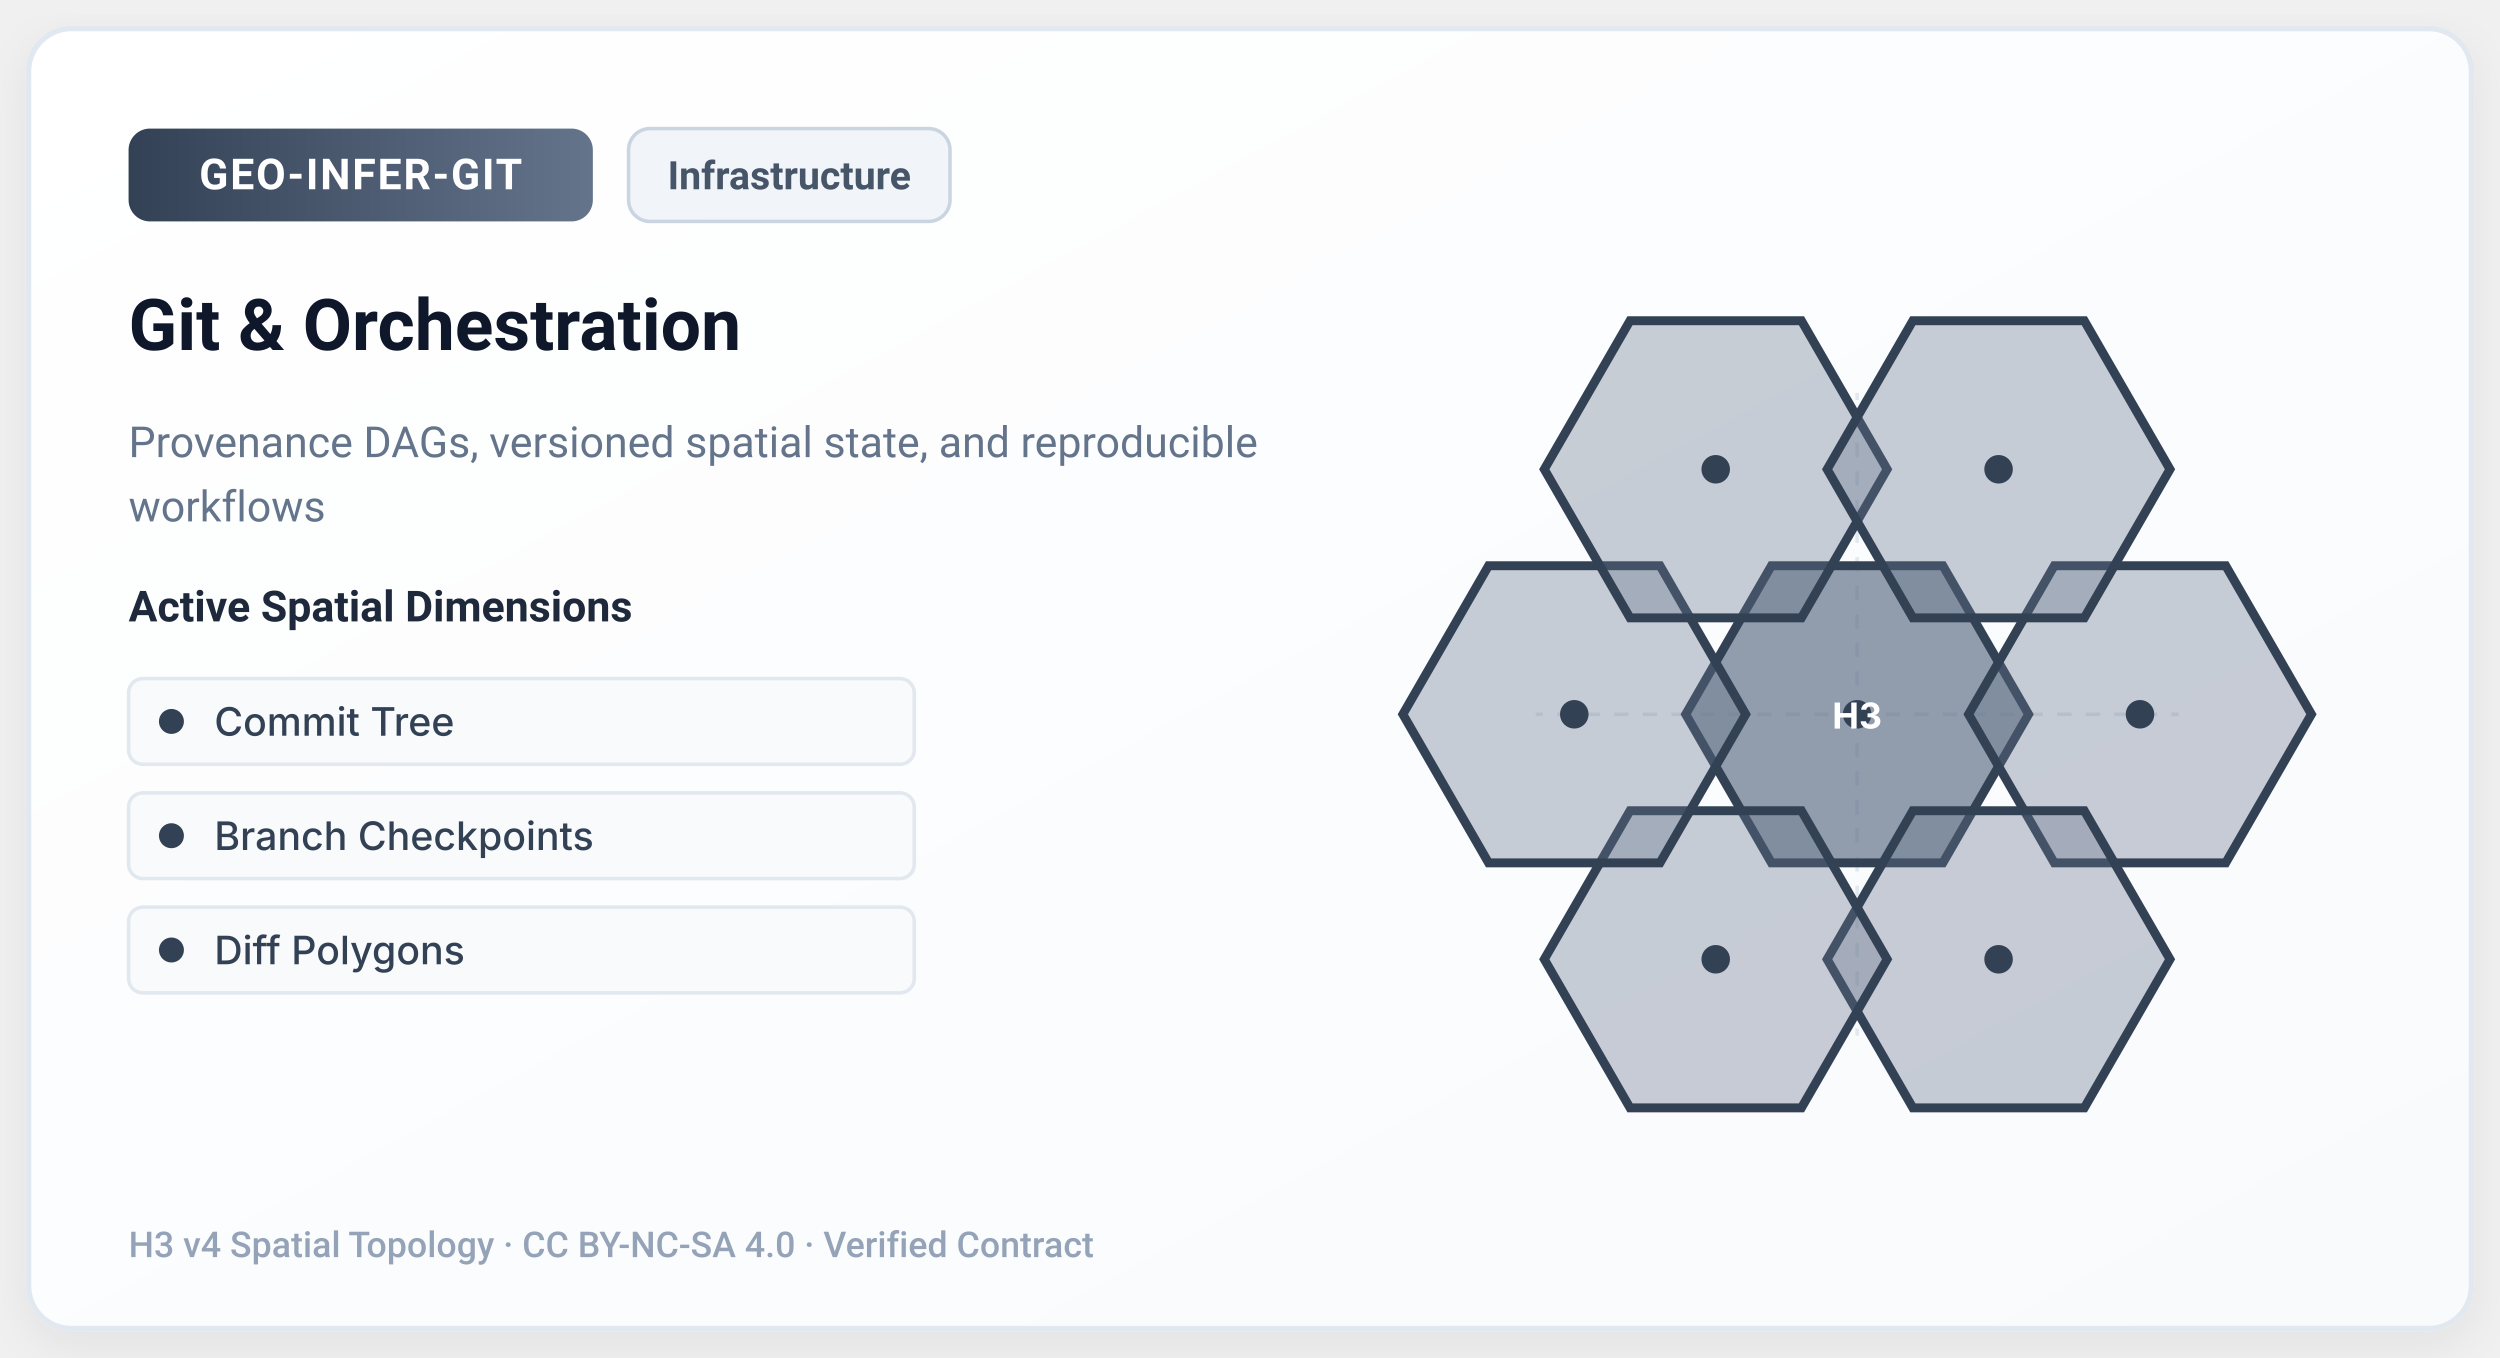
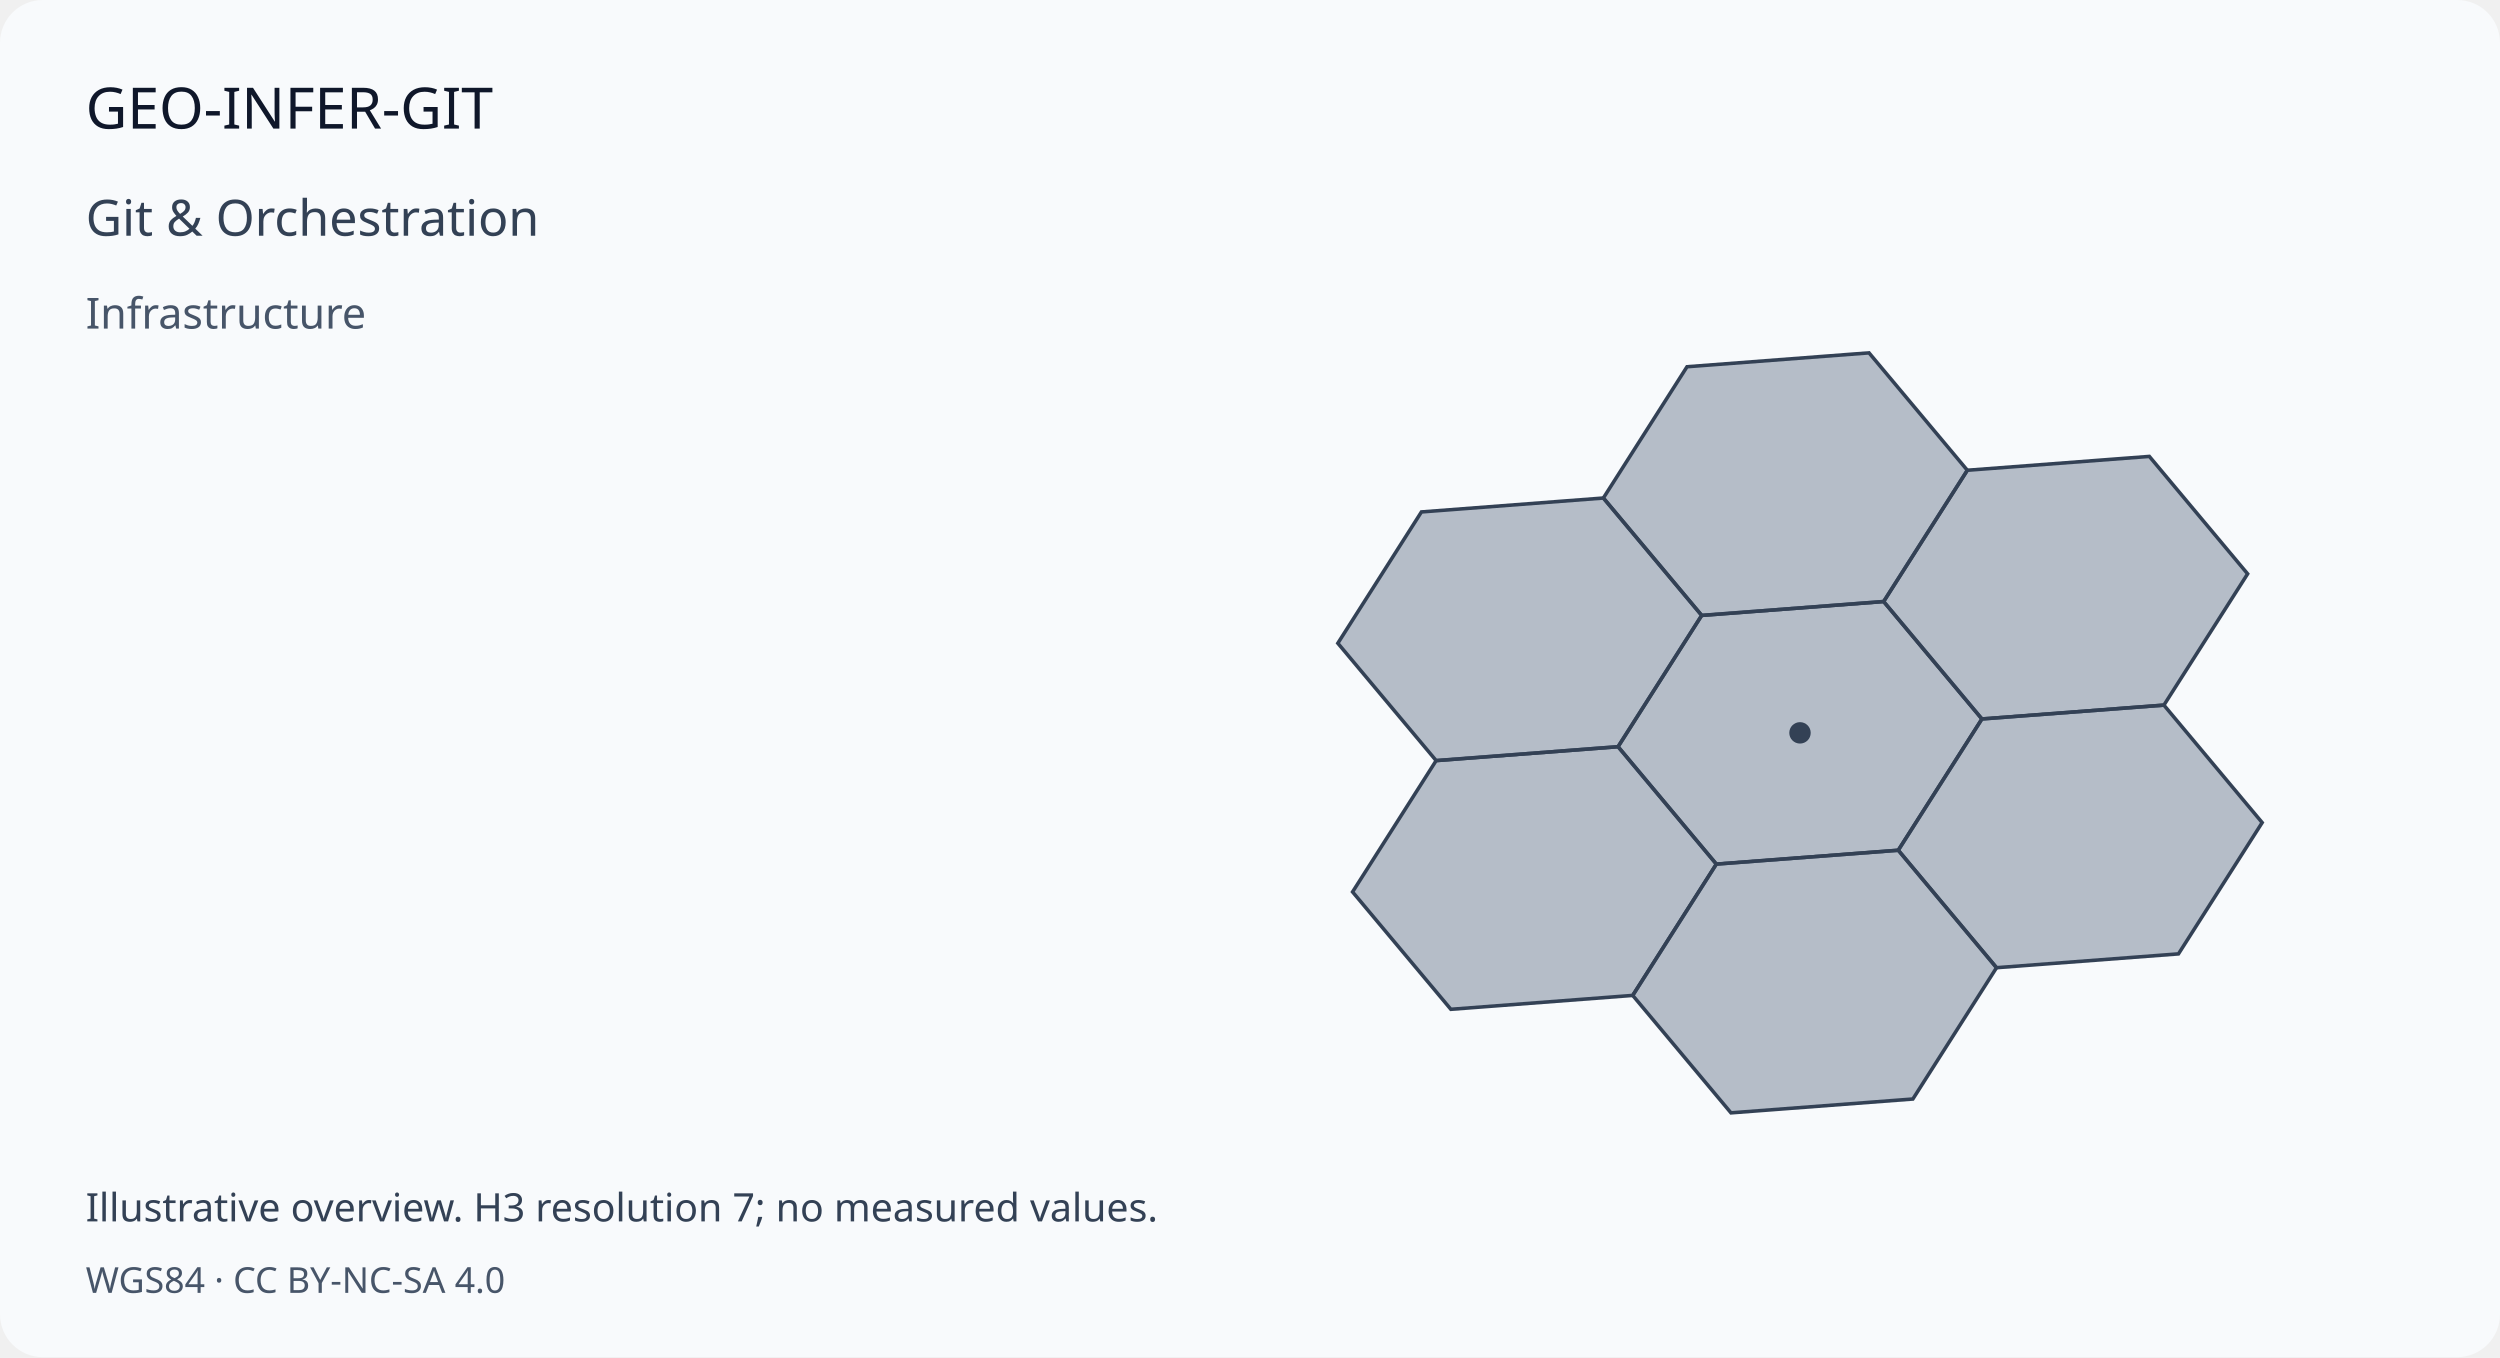
- <svg xmlns="http://www.w3.org/2000/svg" viewBox="0 0 700 380" width="700" height="380">
-   <defs>
-     <linearGradient id="bg-grad-GIT" x1="0%" y1="0%" x2="100%" y2="100%">
-       <stop offset="0%" stop-color="#ffffff" />
-       <stop offset="100%" stop-color="#f8fafc" />
-     </linearGradient>
-     <linearGradient id="badge-grad-GIT" x1="0%" y1="0%" x2="100%" y2="0%">
-       <stop offset="0%" stop-color="#334155" />
-       <stop offset="100%" stop-color="#64748b" />
-     </linearGradient>
-     <filter id="shadow-GIT" x="-5%" y="-5%" width="110%" height="110%">
-       <feDropShadow dx="0" dy="4" stdDeviation="6" flood-opacity="0.06" />
-     </filter>
-   </defs>
-   <rect x="8" y="8" width="684" height="364" rx="12" fill="url(#bg-grad-GIT)" stroke="#e2e8f0" stroke-width="1.5" filter="url(#shadow-GIT)" />
-   <g transform="translate(0, 0)">
-     <rect x="36" y="36" width="130" height="26" rx="6" fill="url(#badge-grad-GIT)" />
-     <text x="101" y="53" text-anchor="middle" fill="#ffffff" font-family="-apple-system, BlinkMacSystemFont, Segoe UI, Roboto, sans-serif" font-size="12" font-weight="700" letter-spacing="0.5">GEO-INFER-GIT</text>
-     <rect x="176" y="36" width="90" height="26" rx="6" fill="#f1f5f9" stroke="#cbd5e1" stroke-width="1" />
-     <text x="221" y="53" text-anchor="middle" fill="#475569" font-family="-apple-system, BlinkMacSystemFont, Segoe UI, Roboto, sans-serif" font-size="11" font-weight="600">Infrastructure</text>
-     <text x="36" y="98" fill="#0f172a" font-family="-apple-system, BlinkMacSystemFont, Segoe UI, Roboto, sans-serif" font-size="20" font-weight="700">Git &amp; Orchestration</text>
-     <text x="36" y="128" fill="#64748b" font-family="-apple-system, BlinkMacSystemFont, Segoe UI, Roboto, sans-serif" font-size="12" font-weight="400">
-       <tspan x="36" dy="0">Provenance DAGs, versioned spatial state, and reproducible</tspan>
-       <tspan x="36" dy="18"> workflows</tspan>
-     </text>
-     <text x="36" y="174" fill="#1e293b" font-family="-apple-system, BlinkMacSystemFont, Segoe UI, Roboto, sans-serif" font-size="12" font-weight="600">Active Spatial Dimensions</text>
-     <rect x="36" y="190" width="220" height="24" rx="4" fill="#f8fafc" stroke="#e2e8f0" stroke-width="1" />
-     <circle cx="48" cy="202" r="3.5" fill="#334155" />
-     <text x="60" y="206" fill="#334155" font-family="-apple-system, sans-serif" font-size="11" font-weight="500">Commit Tree</text>
-     <rect x="36" y="222" width="220" height="24" rx="4" fill="#f8fafc" stroke="#e2e8f0" stroke-width="1" />
-     <circle cx="48" cy="234" r="3.5" fill="#334155" />
-     <text x="60" y="238" fill="#334155" font-family="-apple-system, sans-serif" font-size="11" font-weight="500">Branch Checkpoints</text>
-     <rect x="36" y="254" width="220" height="24" rx="4" fill="#f8fafc" stroke="#e2e8f0" stroke-width="1" />
-     <circle cx="48" cy="266" r="3.5" fill="#334155" />
-     <text x="60" y="270" fill="#334155" font-family="-apple-system, sans-serif" font-size="11" font-weight="500">Diff Polygons</text>
-     <text x="36" y="352" fill="#94a3b8" font-family="-apple-system, BlinkMacSystemFont, Segoe UI, Roboto, sans-serif" font-size="10" font-weight="500">H3 v4 Spatial Topology · CC BY-NC-SA 4.0 · Verified Contract</text>
-   </g>
-   <g>
-     <line x1="520" y1="200" x2="430" y2="200" stroke="#e2e8f0" stroke-width="1" stroke-dasharray="4,4" />
-     <line x1="520" y1="200" x2="610" y2="200" stroke="#e2e8f0" stroke-width="1" stroke-dasharray="4,4" />
-     <line x1="520" y1="200" x2="520" y2="110" stroke="#e2e8f0" stroke-width="1" stroke-dasharray="4,4" />
-     <line x1="520" y1="200" x2="520" y2="290" stroke="#e2e8f0" stroke-width="1" stroke-dasharray="4,4" />
-     <polygon points="568.0,200.0 544.0,241.6 496.0,241.6 472.0,200.0 496.0,158.4 544.0,158.4" fill="#64748b" fill-opacity="0.7" stroke="#334155" stroke-width="2.5" />
-     <circle cx="520.0" cy="200.0" r="4" fill="#334155" />
-     <text x="520.0" y="204.0" text-anchor="middle" fill="#ffffff" font-family="-apple-system, sans-serif" font-size="10" font-weight="700">H3</text>
-     <polygon points="647.2,200.0 623.2,241.6 575.2,241.6 551.2,200.0 575.2,158.4 623.2,158.4" fill="#64748b" fill-opacity="0.35" stroke="#334155" stroke-width="2.5" />
-     <circle cx="599.2" cy="200.0" r="4" fill="#334155" />
-     <polygon points="607.6,268.6 583.6,310.2 535.6,310.2 511.6,268.6 535.6,227.0 583.6,227.0" fill="#64748b" fill-opacity="0.35" stroke="#334155" stroke-width="2.5" />
-     <circle cx="559.6" cy="268.6" r="4" fill="#334155" />
-     <polygon points="528.4,268.6 504.4,310.2 456.4,310.2 432.4,268.6 456.4,227.0 504.4,227.0" fill="#64748b" fill-opacity="0.35" stroke="#334155" stroke-width="2.5" />
-     <circle cx="480.4" cy="268.6" r="4" fill="#334155" />
-     <polygon points="488.8,200.0 464.8,241.6 416.8,241.6 392.8,200.0 416.8,158.4 464.8,158.4" fill="#64748b" fill-opacity="0.35" stroke="#334155" stroke-width="2.5" />
-     <circle cx="440.8" cy="200.0" r="4" fill="#334155" />
-     <polygon points="528.4,131.4 504.4,173.0 456.4,173.0 432.4,131.4 456.4,89.8 504.4,89.8" fill="#64748b" fill-opacity="0.35" stroke="#334155" stroke-width="2.5" />
-     <circle cx="480.4" cy="131.4" r="4" fill="#334155" />
-     <polygon points="607.6,131.4 583.6,173.0 535.6,173.0 511.6,131.4 535.6,89.8 583.6,89.8" fill="#64748b" fill-opacity="0.35" stroke="#334155" stroke-width="2.5" />
-     <circle cx="559.6" cy="131.4" r="4" fill="#334155" />
-   </g>
+ <svg xmlns="http://www.w3.org/2000/svg" role="img" aria-labelledby="title-GIT desc-GIT" viewBox="0 0 700 380" width="700" height="380">
+   <rect width="100%" height="100%" rx="12" fill="#f8fafc" />
+   <text x="24" y="36" font-family="sans-serif" font-size="16" fill="#0f172a">GEO-INFER-GIT</text>
+   <text x="24" y="66" font-family="sans-serif" font-size="14" fill="#334155">Git &amp; Orchestration</text>
+   <text x="24" y="92" font-family="sans-serif" font-size="12" fill="#475569">Infrastructure</text>
+   <polygon data-h3="87283082affffff" points="531.512,238.069 554.939,201.308 527.418,168.428 476.470,172.313 453.053,209.074 480.574,241.950 531.512,238.069" fill="#64748b" fill-opacity="0.45" stroke="#334155" />
+   <polygon data-h3="872830801ffffff" points="605.892,197.435 629.334,160.678 601.813,127.795 550.850,131.672 527.418,168.428 554.939,201.308 605.892,197.435" fill="#64748b" fill-opacity="0.45" stroke="#334155" />
+   <polygon data-h3="872830805ffffff" points="609.969,267.087 633.407,230.326 605.892,197.435 554.939,201.308 531.512,238.069 559.027,270.957 609.969,267.087" fill="#64748b" fill-opacity="0.45" stroke="#334155" />
+   <polygon data-h3="87283080cffffff" points="527.418,168.428 550.850,131.672 523.322,98.800 472.364,102.688 448.943,139.445 476.470,172.313 527.418,168.428" fill="#64748b" fill-opacity="0.45" stroke="#334155" />
+   <polygon data-h3="872830828ffffff" points="457.162,278.716 480.574,241.950 453.053,209.074 402.120,212.967 378.718,249.733 406.239,282.605 457.162,278.716" fill="#64748b" fill-opacity="0.45" stroke="#334155" />
+   <polygon data-h3="87283082bffffff" points="453.053,209.074 476.470,172.313 448.943,139.445 397.999,143.341 374.593,180.103 402.120,212.967 453.053,209.074" fill="#64748b" fill-opacity="0.45" stroke="#334155" />
+   <polygon data-h3="87283082effffff" points="535.604,307.722 559.027,270.957 531.512,238.069 480.574,241.950 457.162,278.716 484.676,311.600 535.604,307.722" fill="#64748b" fill-opacity="0.45" stroke="#334155" />
+   <circle cx="504.0" cy="205.2" r="3" fill="#334155" />
+   <text x="24" y="342" font-family="sans-serif" font-size="11" fill="#334155">Illustrative overview. H3 resolution 7; no measured values.</text>
+   <text x="24" y="362" font-family="sans-serif" font-size="10" fill="#475569">WGS84 · CC BY-NC-SA 4.0</text>
</svg>
